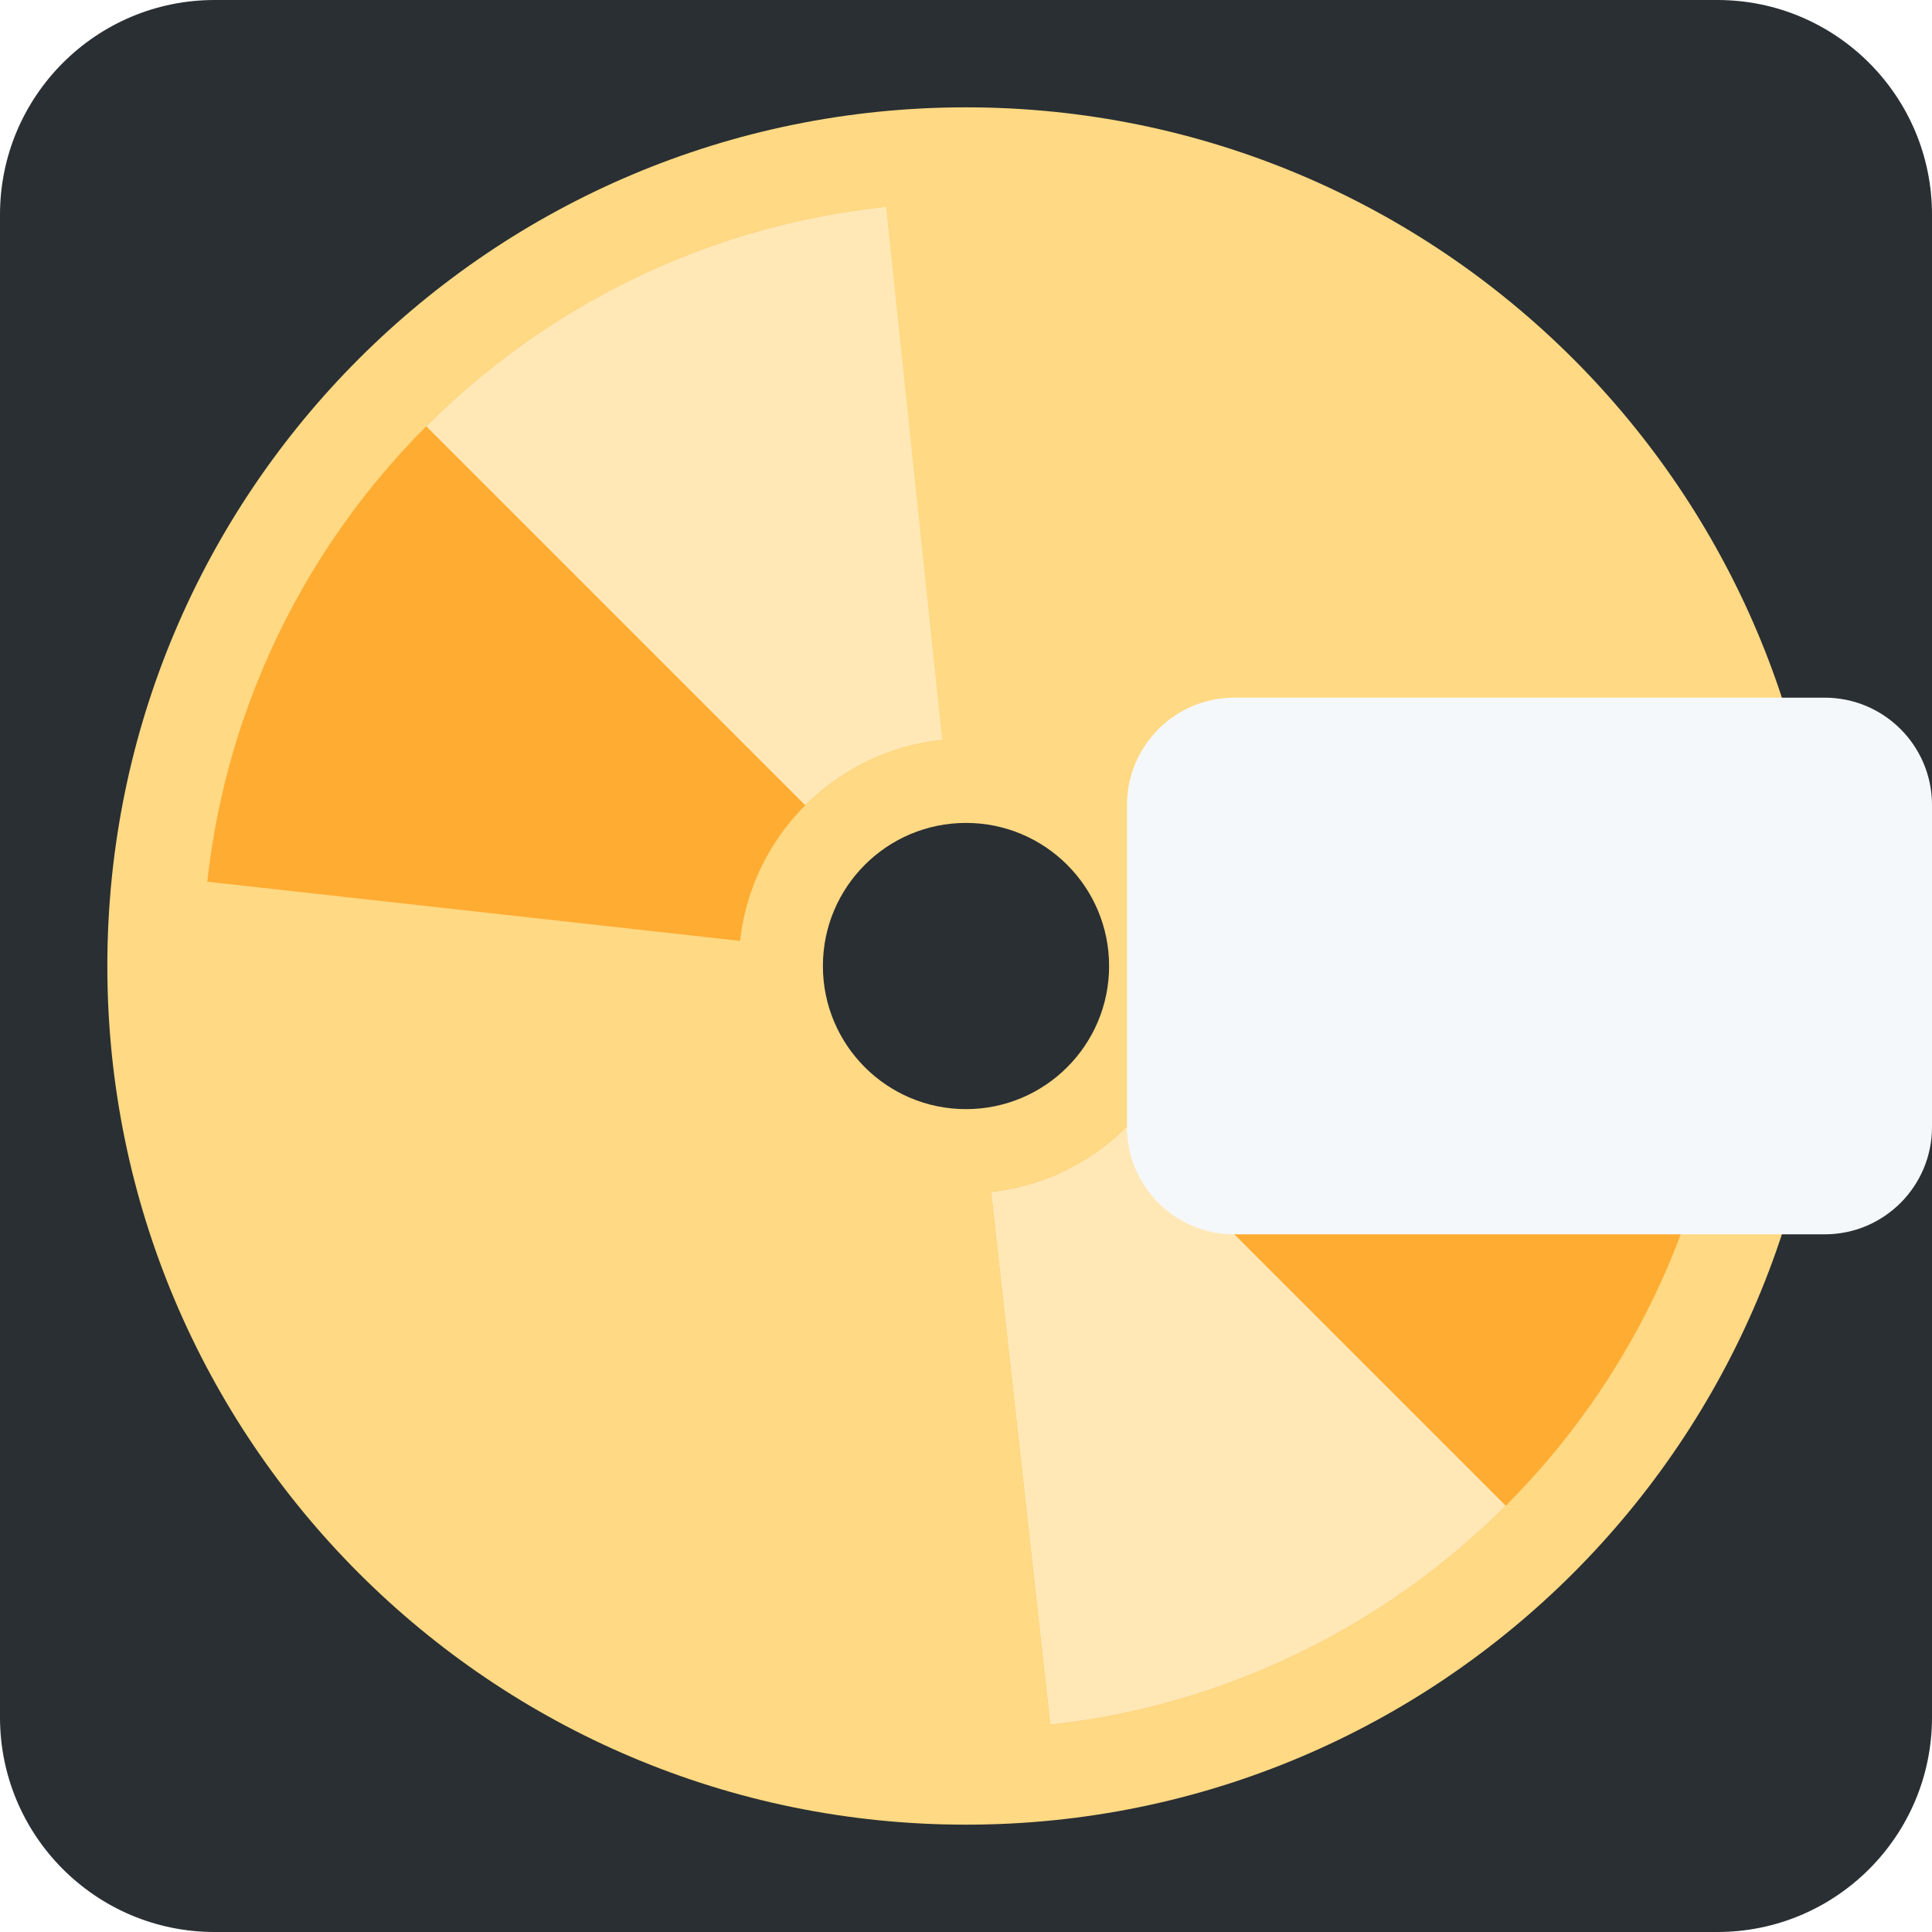
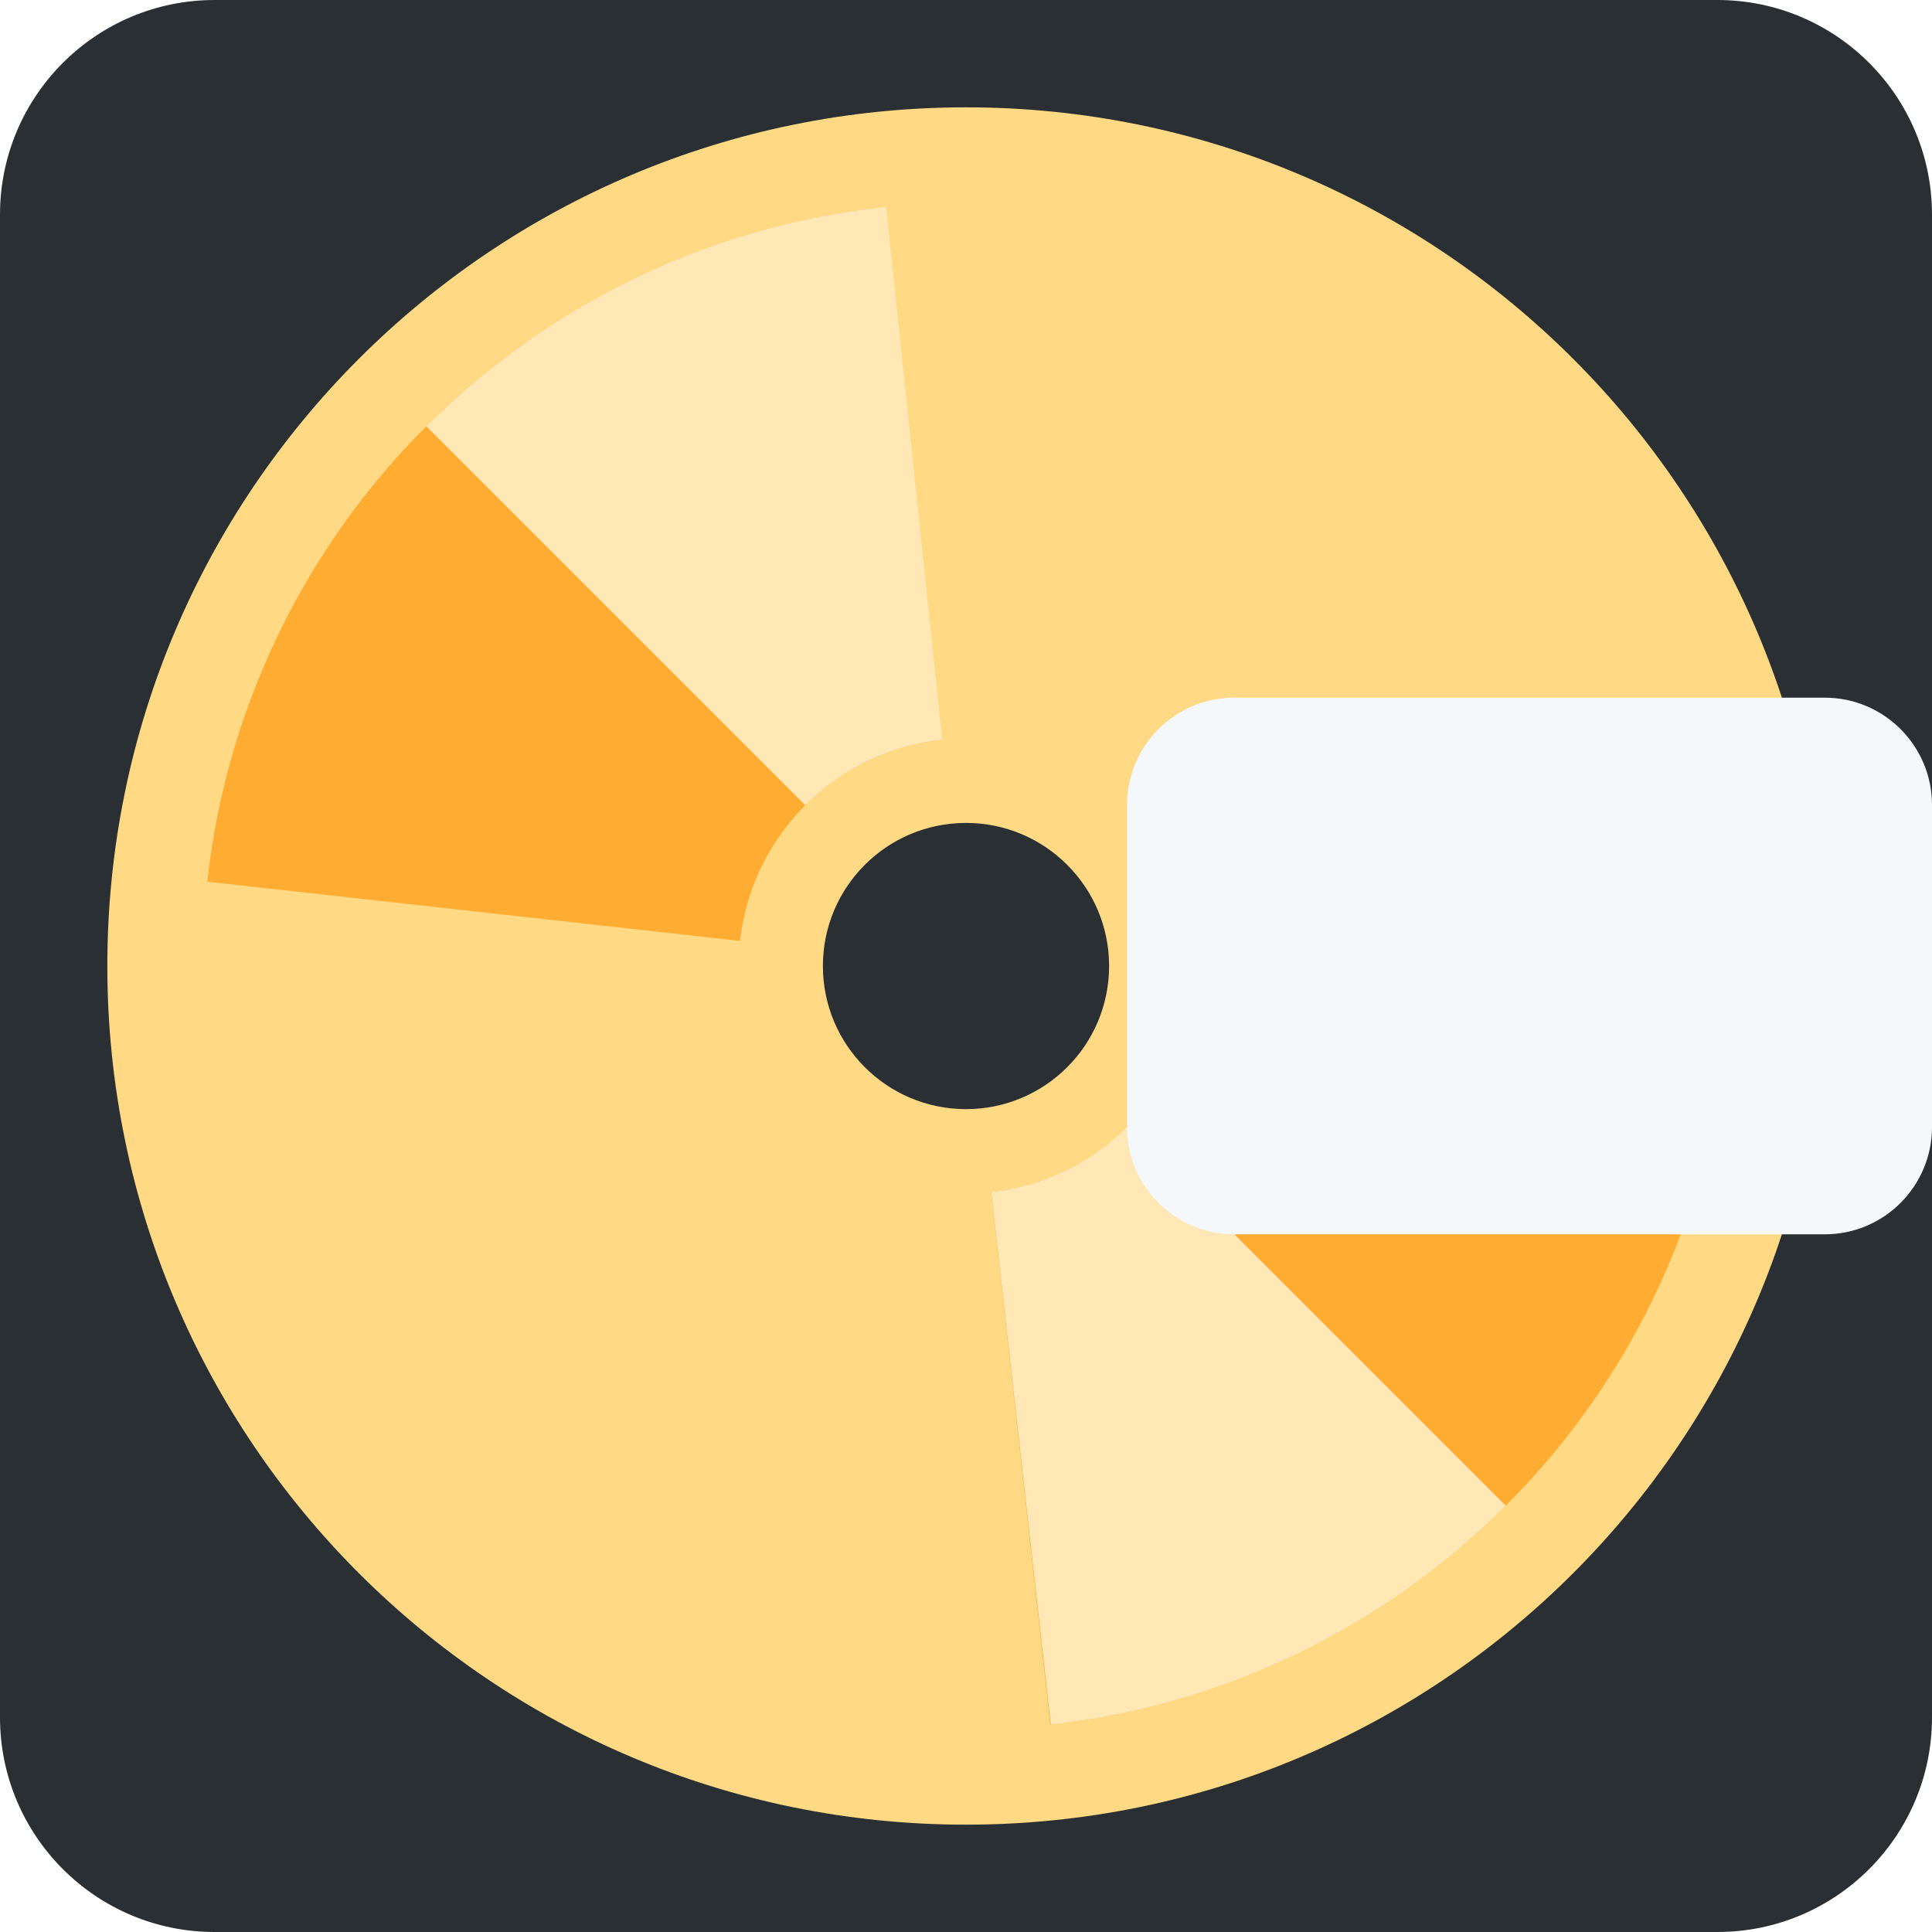
<svg xmlns="http://www.w3.org/2000/svg" viewBox="0 0 36 36">
  <defs id="defs6">
    <clipPath id="clipPath32">
      <path d="M 3.777,18 a 14.223,14.223 0 00 28.446,0 a 14.223,14.223 0 00 -28.446,0 Z M 13.765,18 a 4.235,4.235 0 01 8.471,0 a 4.235,4.235 0 01 -8.471,0 Z" />
    </clipPath>
  </defs>
  <rect x="0" y="0" width="36" height="36" rx="4" fill="#292f33" />
-   <path d="M 18,20.667 a 2.666,2.666 0 00 0,-5.333 a 2.666,2.666 0 00 0,5.333 Z M 34,18 a 16,16 0 01 -32,0 a 16,16 0 01 32,0 Z" fill="#ffd983" />
+ 	
+ 	todo: this is just OpticalDisk scaled down to 16/18
+ 	<path d="M 18,20.667 a 2.666,2.666 0 00 0,-5.333 a 2.666,2.666 0 00 0,5.333 Z M 34,18 a 16,16 0 01 -32,0 a 16,16 0 01 32,0 Z" fill="#ffd983" />
  <g clip-path="url(#clipPath32)">
    <path d="M 18,18 l -18,-2 V0 h16 Z" fill="#ffac33" />
    <path d="M 18,18 l 18,2 V36 h-16 Z" fill="#ffac33" />
    <path d="M 18,18 L -1,-1 h 17 Z" fill="#ffe8b6" />
-     <path d="M 18,18 l 18,18 h-16 Z" fill="#ffe8b6" />
+     <path d="M 18,18 l 18,18 l -15.875,1 Z" fill="#ffe8b6" />
  </g>
  <rect x="21" y="13" width="15" height="10" rx="2" fill="#f5f8fa" />
</svg>
